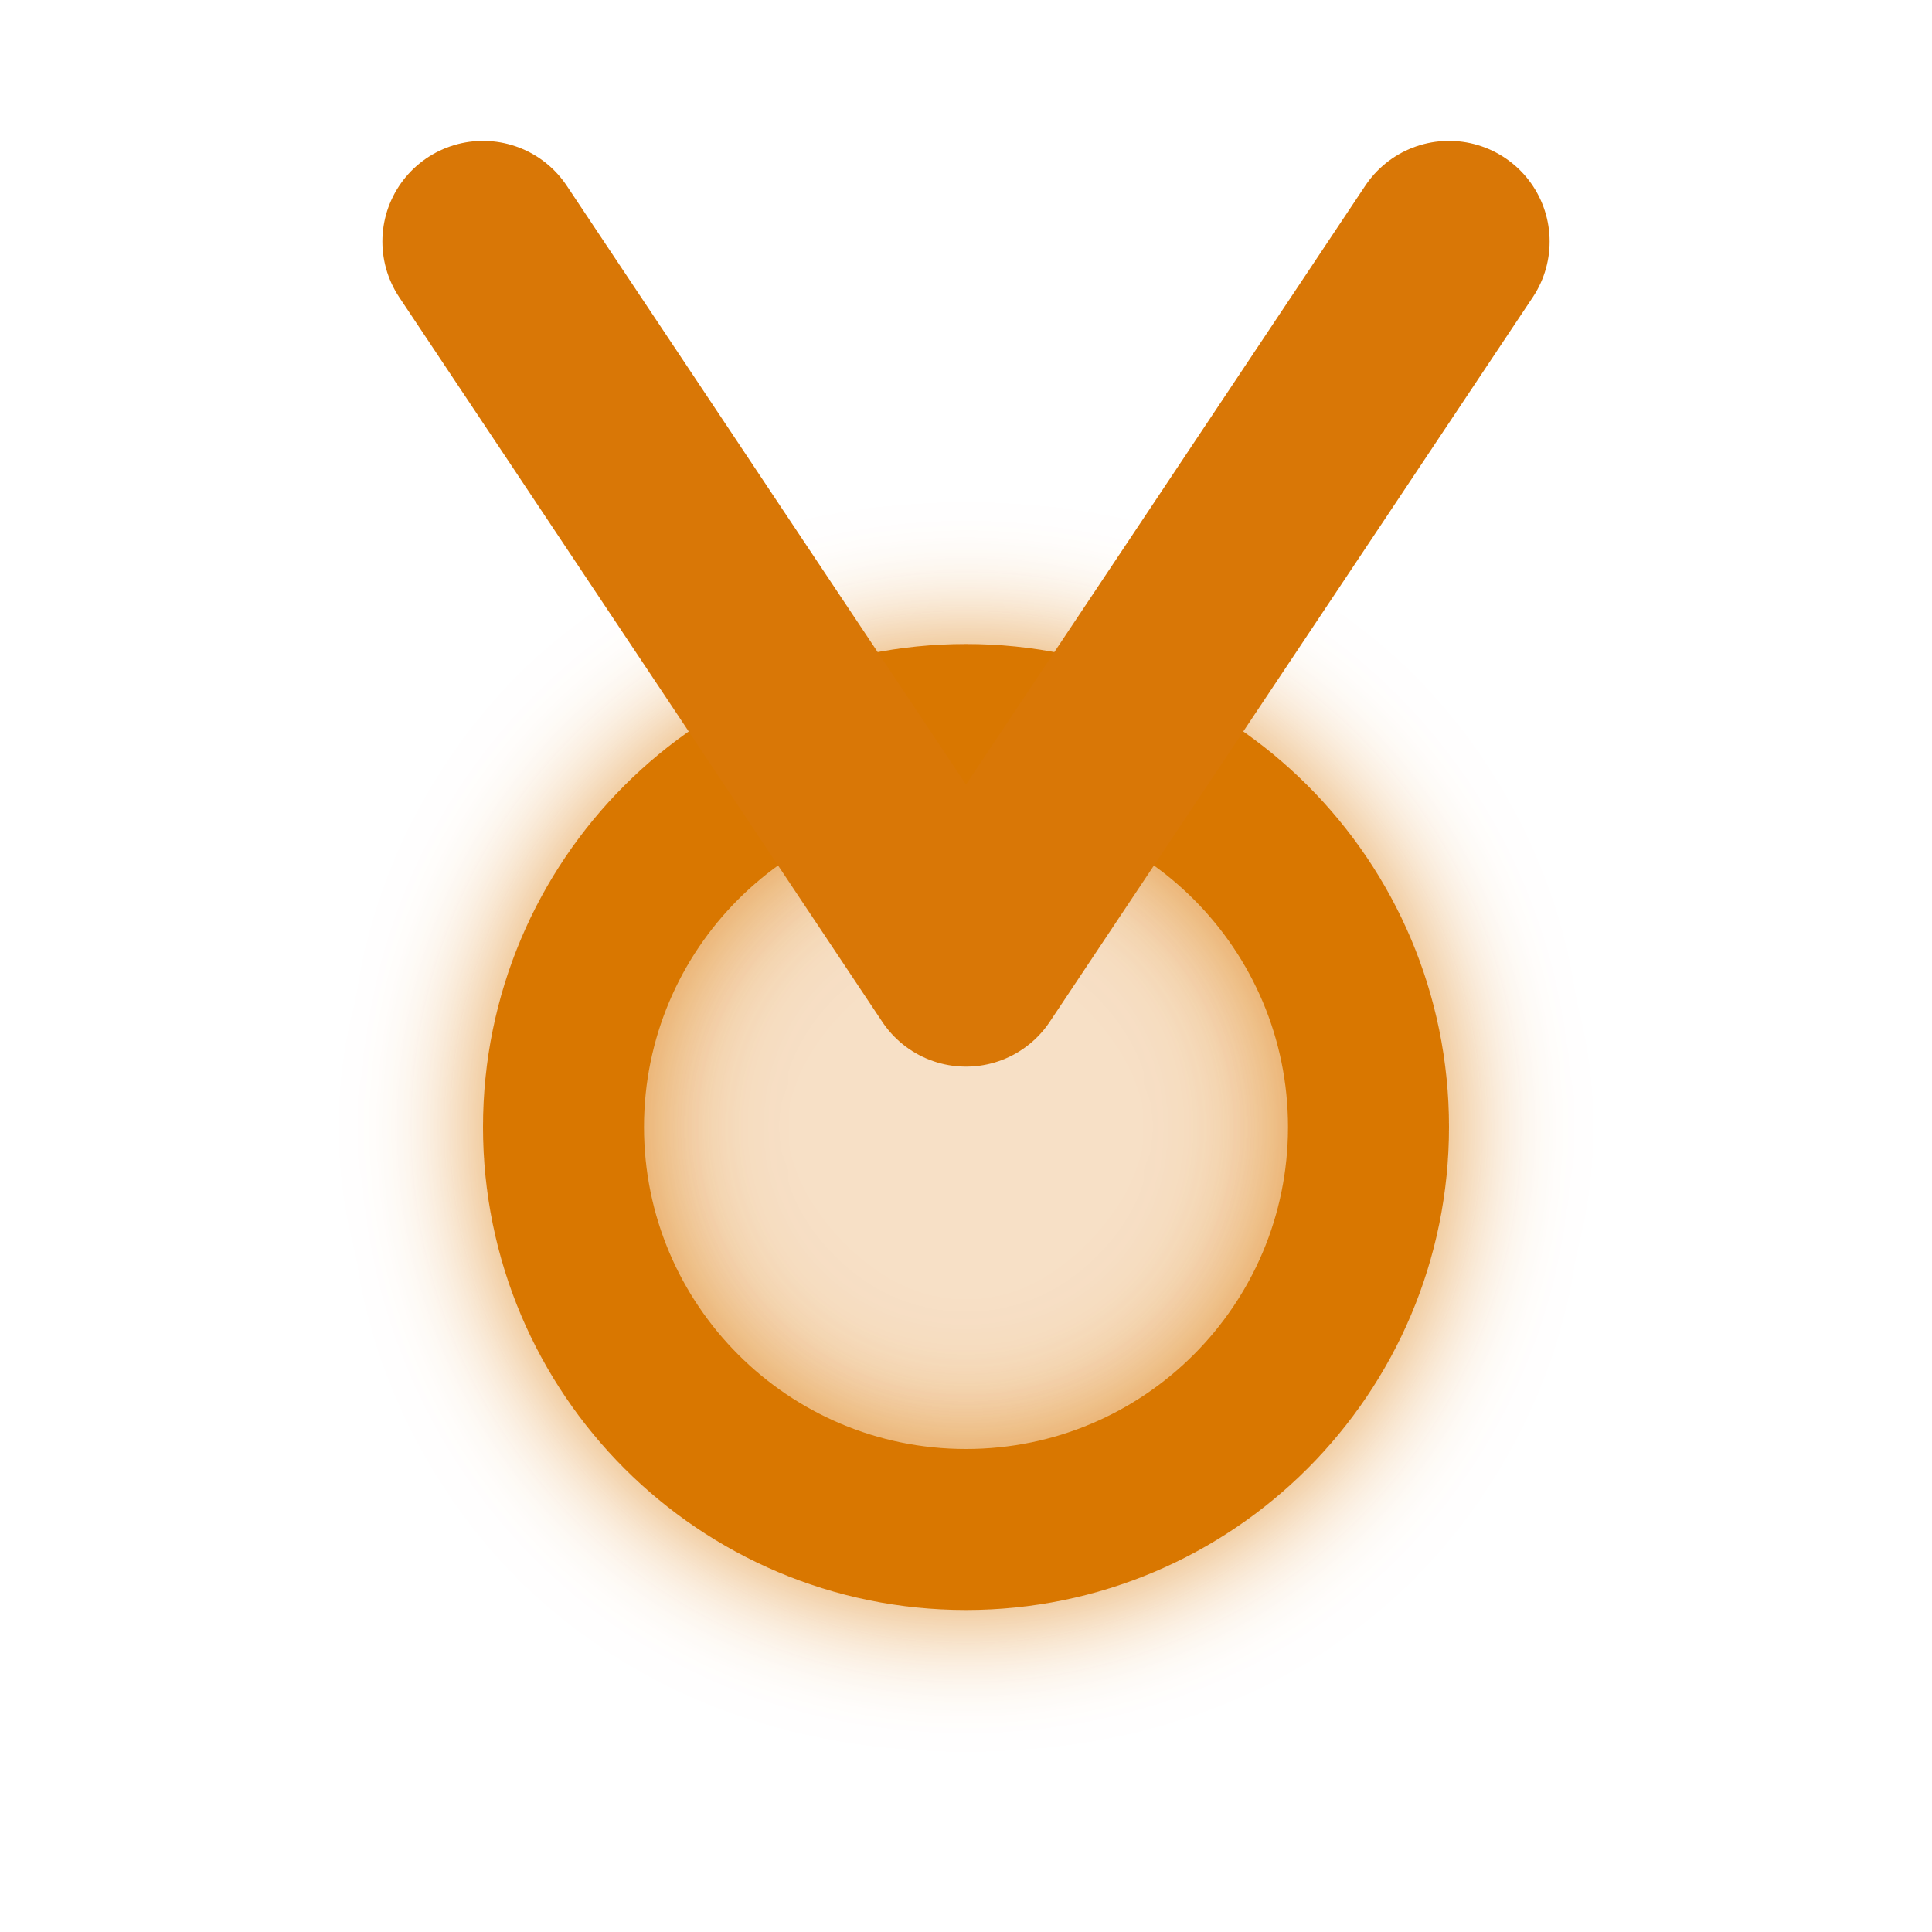
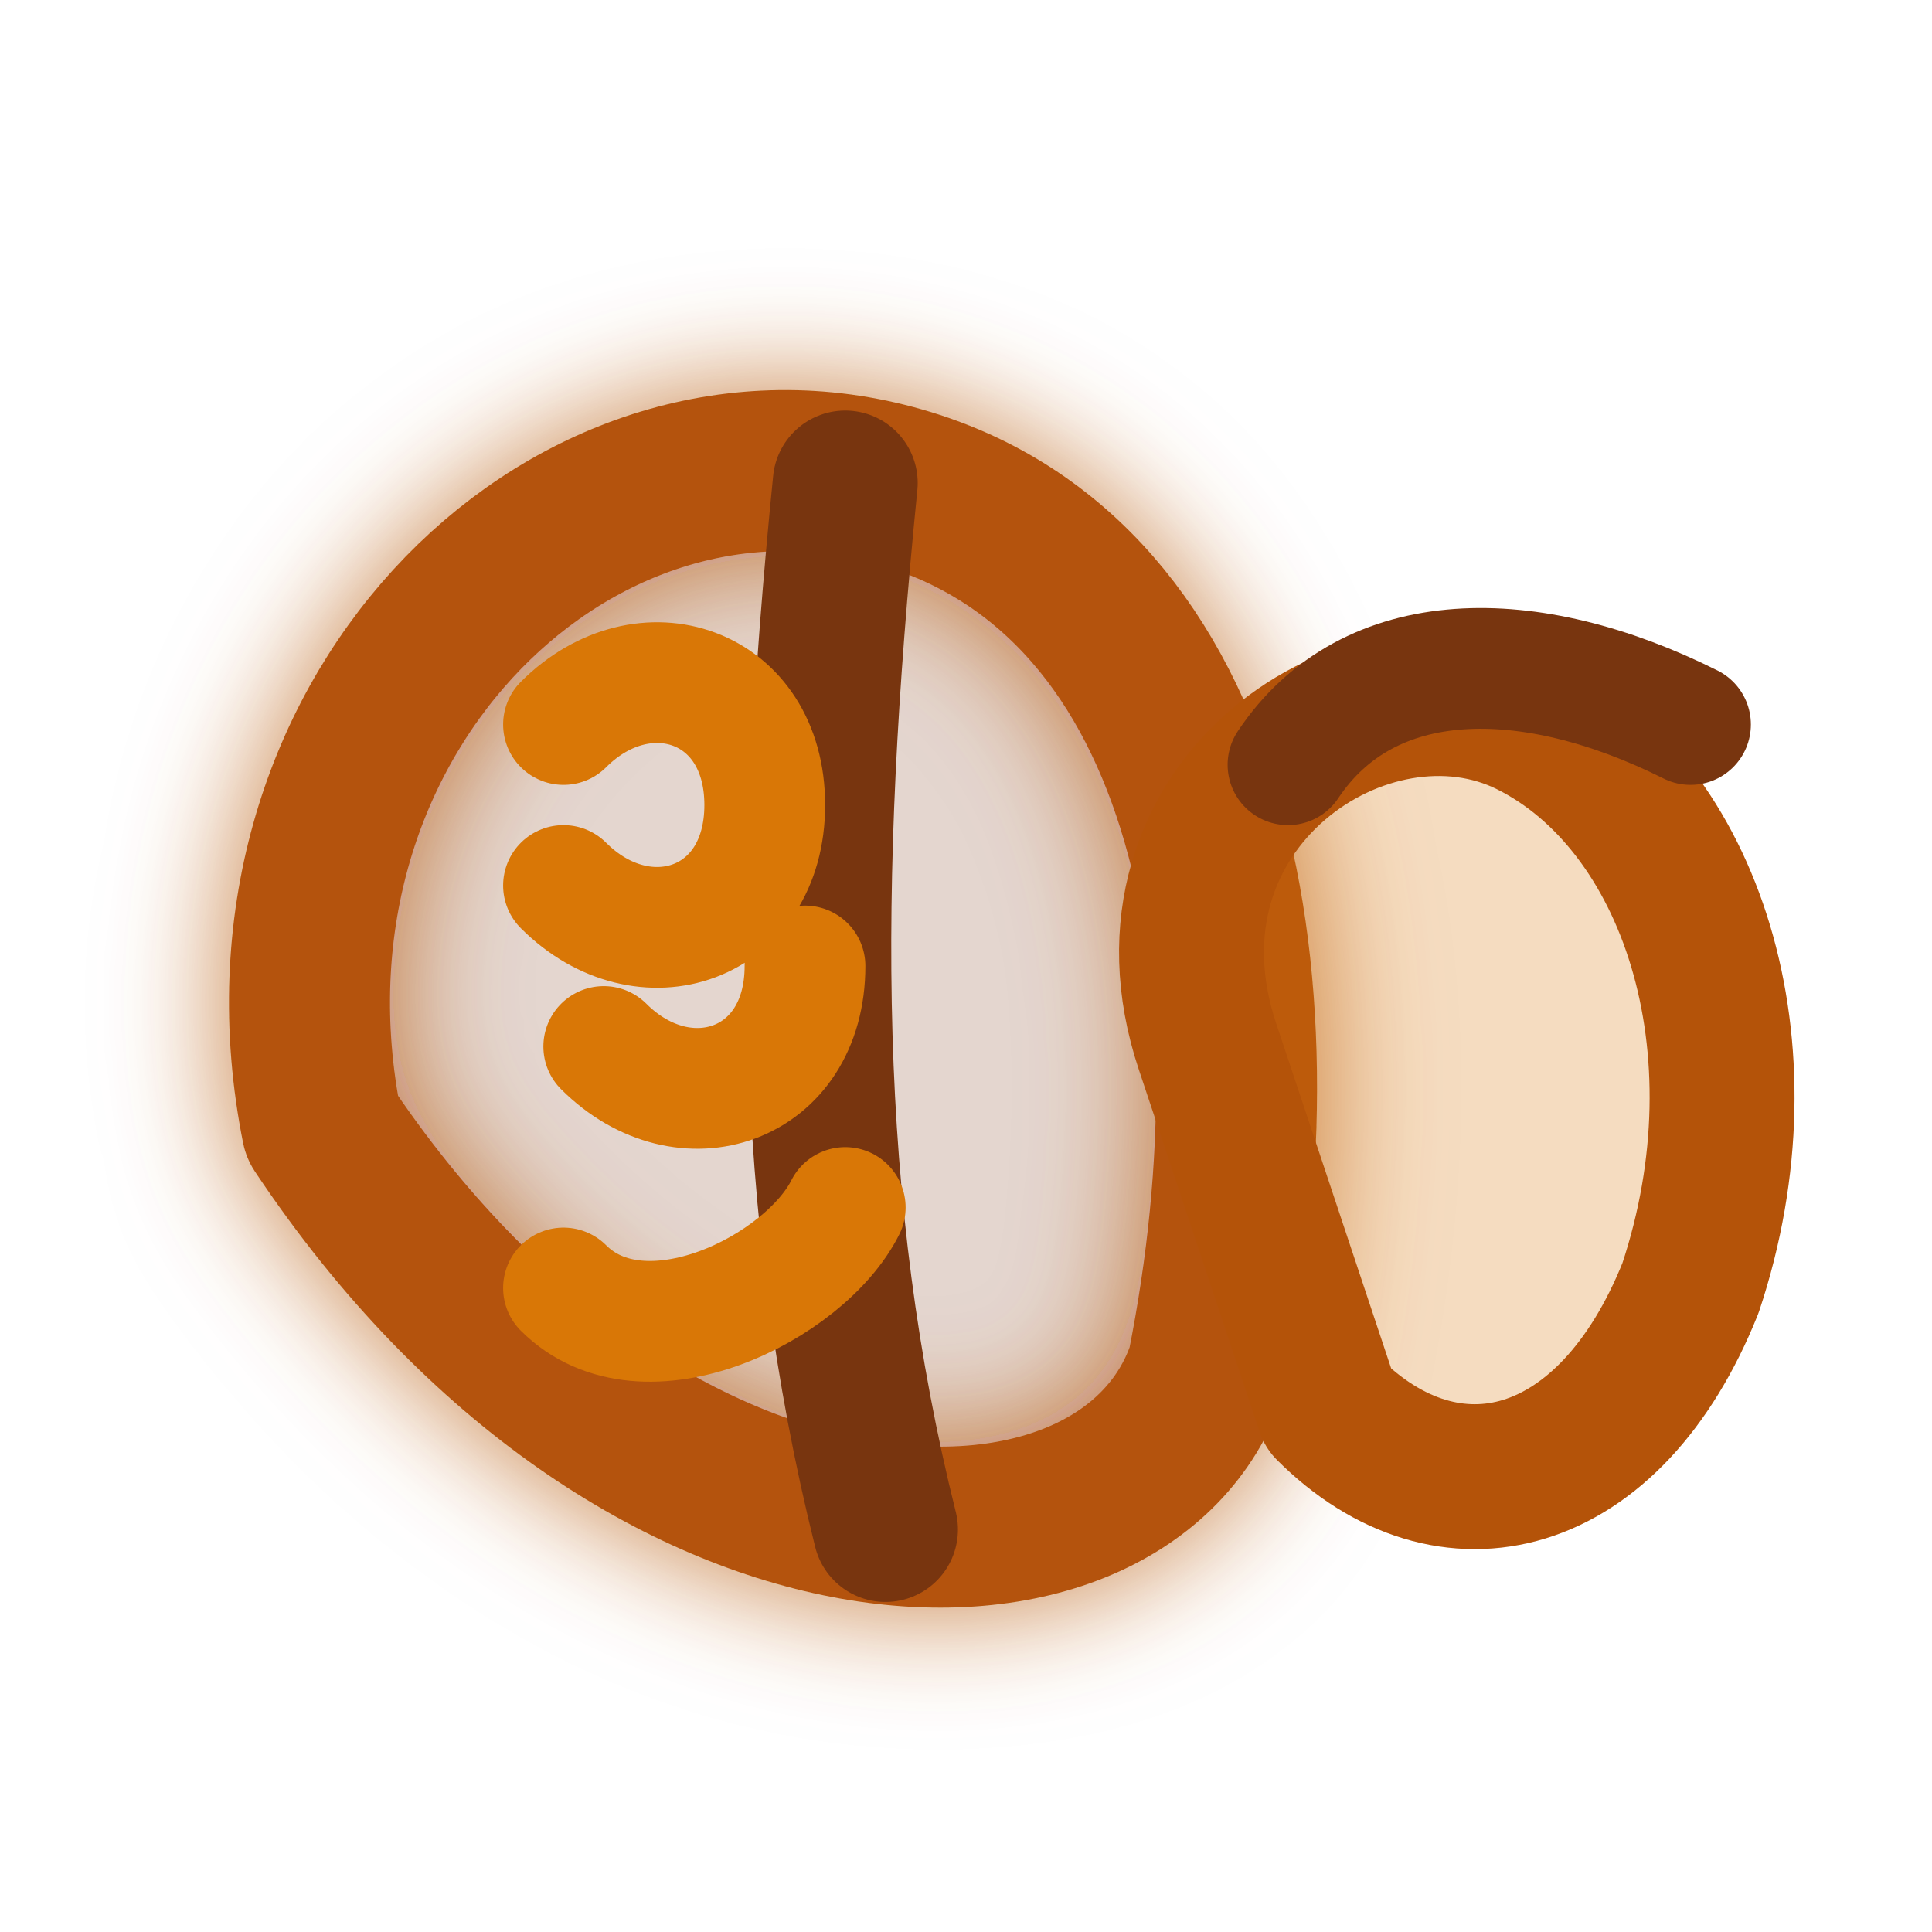
<svg xmlns="http://www.w3.org/2000/svg" viewBox="0 0 24 24" width="24" height="24">
  <defs>
    <filter id="glow-nuesse" x="-30%" y="-30%" width="160%" height="160%">
-       <feDropShadow dx="0" dy="0" stdDeviation="0.75" flood-color="#D97706" flood-opacity="0.75" />
+       <feDropShadow dx="0" dy="0" stdDeviation="0.75" flood-color="#B45309" flood-opacity="0.75" />
    </filter>
  </defs>
-   <circle cx="12" cy="14" r="5" fill="#D97706" fill-opacity="0.14" stroke="#D97706" filter="url(#glow-nuesse)" stroke-width="2" />
-   <path d="M6 3l6 9 6-9" fill="none" stroke="#D97706" stroke-width="2.5" stroke-linecap="round" stroke-linejoin="round" />
+   <path d="M4 14 C3 9 7 5 11 6 C15 7 16 12 15 17 C14 20 8 20 4 14 Z" fill="#78350F" fill-opacity="0.2" />
+   <path d="M4 14 C3 9 7 5 11 6 C15 7 16 12 15 17 C14 20 8 20 4 14 Z" fill="none" stroke="#B45309" stroke-width="2" stroke-linecap="round" stroke-linejoin="round" filter="url(#glow-nuesse)" />
+   <path d="M10.5 6 C10 11 10 15 11 19" fill="none" stroke="#78350F" stroke-width="1.8" stroke-linecap="round" />
+   <path d="M7 9 C8 8 9.5 8.5 9.5 10 C9.5 11.5 8 12 7 11 M7.5 13 C8.5 14 10 13.5 10 12 M7 16 C8 17 10 16 10.5 15" fill="none" stroke="#D97706" stroke-width="1.5" stroke-linecap="round" />
+   <path d="M15 13 C14 10 17 8 19 9 C21 10 22 13 21 16 C20 18.5 18 19 16.5 17.5 Z" fill="#D97706" fill-opacity="0.25" stroke="#B45309" stroke-width="1.8" stroke-linecap="round" stroke-linejoin="round" />
+   <path d="M16 9.5 C17 8 19 8 21 9" fill="none" stroke="#78350F" stroke-width="1.5" stroke-linecap="round" />
</svg>
